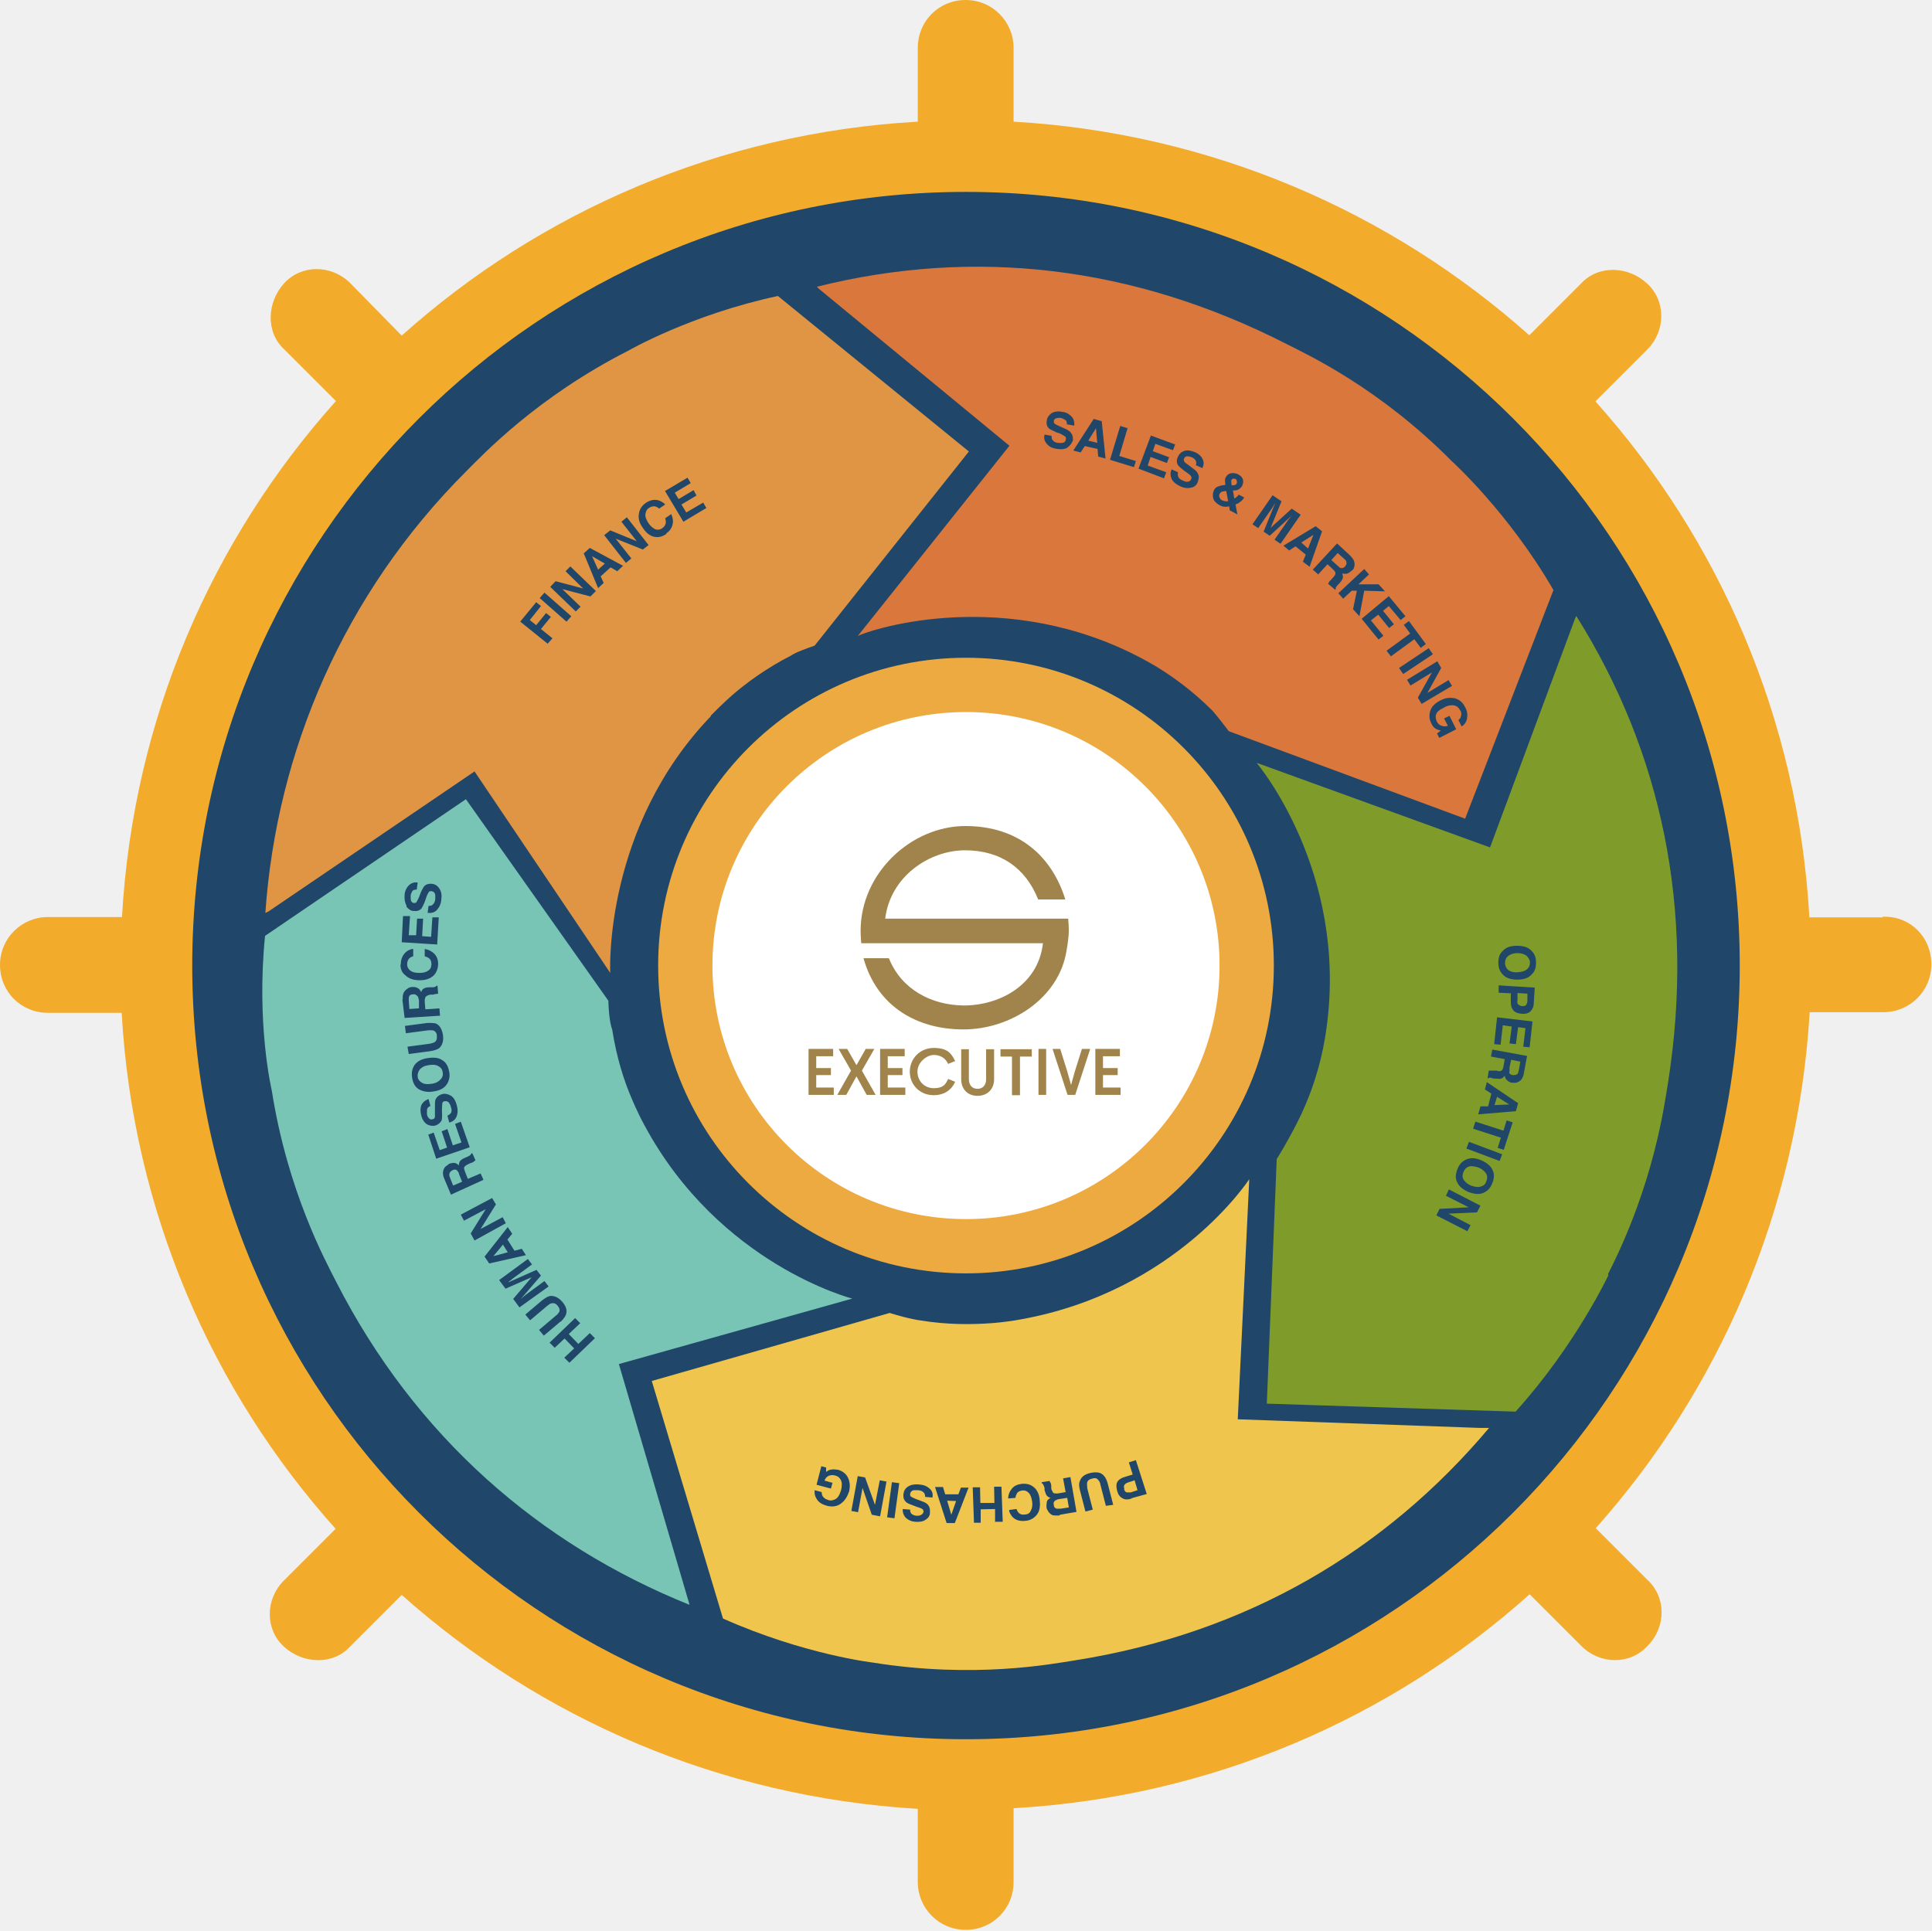
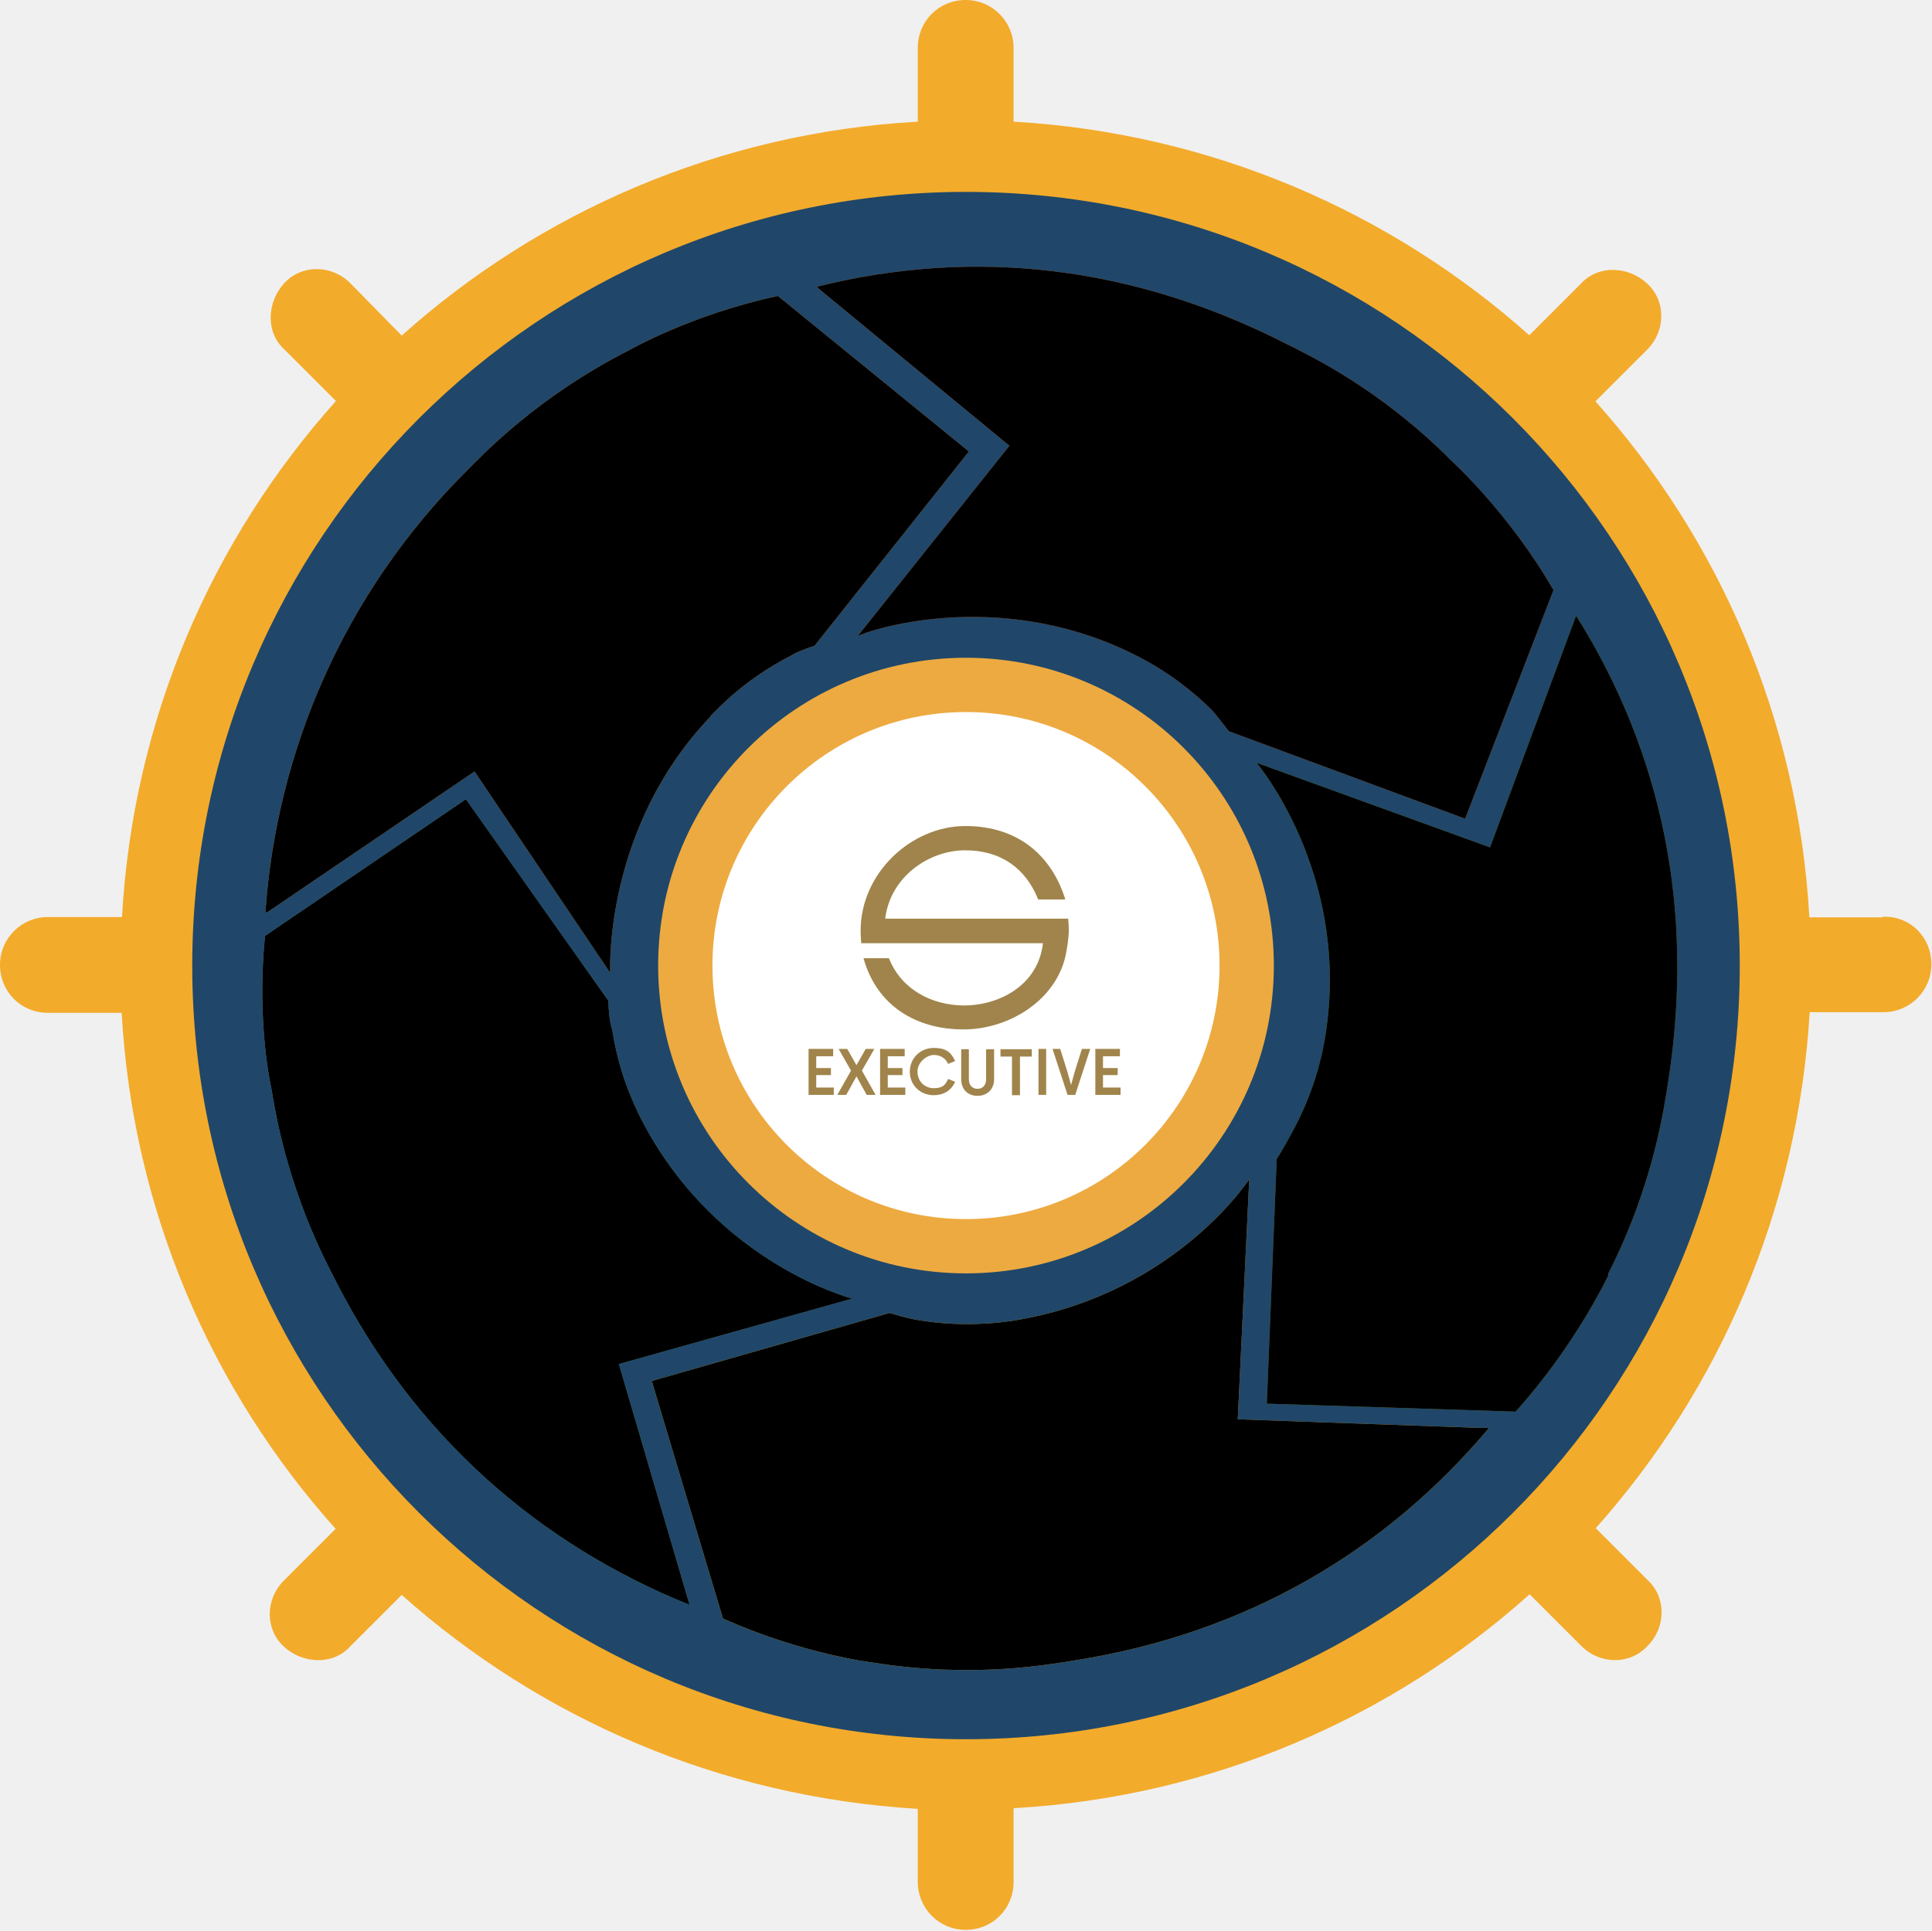
<svg xmlns="http://www.w3.org/2000/svg" id="Livello_1" version="1.1" viewBox="0 0 605 604.7">
  <defs>
    <style>
      .st0 {
        fill: #7f9c2a;
      }

      .st1 {
        fill: #79c5b5;
      }

      .st2 {
        fill: #204769;
      }

      .st3 {
        fill: #edaa41;
      }

      .st4 {
        fill: #e09545;
      }

      .st5 {
        fill: #fff;
      }

      .st6 {
        fill: #f3ab2b;
      }

      .st7 {
        fill: #f0c54e;
      }

      .st8 {
        fill: #a0844b;
      }

      .st9 {
        fill: #d9773c;
      }
    </style>
+     <linearGradient id="silverGrad" gradientUnits="userSpaceOnUse" x1="302.5" y1="70" x2="302.5" y2="540">
+       <stop offset="0" stop-color="#e9eef2" />
+       <stop offset=".18" stop-color="#cbd4dc" />
+       <stop offset=".34" stop-color="#aab6c1" />
+       <stop offset=".46" stop-color="#f4f7f9" />
+       <stop offset=".58" stop-color="#c2cbd4" />
+       <stop offset=".74" stop-color="#9da9b4" />
+       <stop offset="1" stop-color="#7e8b97" />
+     </linearGradient>
  </defs>
  <path id="t-wheel" class="st6" d="M589.7,287.3h-23.1c-3.5-62.1-28.3-118.4-67-161.6l16.2-16.2c5.9-5.9,5.9-15.3,0-20.7-5.9-5.5-15.3-5.9-20.7,0l-16.2,16.2c-43.3-38.6-99.5-63.3-161.5-66.9V15c0-8.2-6.6-15-15-15s-15,6.6-15,15v23.1c-62.1,3.5-118.4,28.3-161.6,67l-16.1-16.4c-5.9-5.9-15.3-5.9-20.7,0s-5.9,15.3,0,20.7l16.2,16.2c-38.8,43.3-63.5,99.5-67,161.6H15c-8.2,0-15,6.6-15,15s6.6,15,15,15h23.1c3.5,62.1,28.3,118.4,67,161.6l-16.2,16.2c-5.9,5.9-5.9,15.3,0,20.7s15.3,5.9,20.7,0l16.2-16.2c43.3,38.6,99.5,63.3,161.6,67v22.9c0,8.2,6.6,15,15,15s15-6.6,15-15v-23.1c62.1-3.5,118.4-28.3,161.6-67l16.2,16.2c5.9,5.9,15.3,5.9,20.7,0,5.9-5.9,5.9-15.3,0-20.7l-16.2-16.2c38.6-43.3,63.3-99.5,67-161.6h23.1c8.2,0,15-6.6,15-15s-6.4-14.9-14.6-14.9h-.7Z" />
  <circle id="t-disc" class="st2" cx="302.5" cy="302.4" r="242.3" />
  <g>
    <g id="seg-operation">
      <path class="st0" d="M463.7,371.6c.8-.2,1.5-.7,1.7-1.6.4-.8.4-1.7,0-2.4-.4-.7-1.2-1.4-2.3-1.9-1.2-.4-2.2-.6-3-.4s-1.4.8-1.8,1.7-.4,1.7,0,2.4c.4.7,1.2,1.4,2.3,1.9,1.2.4,2.2.6,3.1.3Z" />
      <path class="st0" d="M475.5,314.6c.3.3.7.5,1.2.5.6,0,1-.1,1.2-.4s.4-.7.4-1.3v-2.2c.1,0-3.1-.2-3.1-.2v2.2c-.2.7,0,1.1.2,1.4Z" />
      <polygon class="st0" points="468 346.1 472.6 345.9 468.8 343.5 468 346.1" />
      <path class="st0" d="M472.6,335.8c0,.5.5.8,1.1.9.7,0,1.2,0,1.5-.4.2-.2.3-.6.4-1.1l.5-2.7-2.9-.6-.5,2.5v1.3Z" />
      <path class="st0" d="M503.5,399.1c14.6-28.6,17.7-53.2,18.9-60.4,8.4-53.8-2-103.1-28.8-145.8l-.4.9-26.6,71.6-73.1-26.5s28.7,33.8,21.9,83c-.6,4.7-1.7,9.2-1.7,9.2-1.3,5.5-3.6,13-7.8,21.1,0,0-3,5.9-6.1,10.8l-3.1,76.6,77.9,2.5c18.8-20.8,29.1-42.8,29.1-42.8ZM469.2,301.5c0-1.6.4-2.8,1.3-3.6,1-1.2,2.5-1.7,4.6-1.7,2,0,3.6.5,4.6,1.7.9.9,1.3,2,1.3,3.6s-.4,2.8-1.3,3.6c-1,1.2-2.5,1.7-4.6,1.7-2,0-3.6-.5-4.6-1.7-.8-.8-1.3-2-1.3-3.6ZM473.3,311.1l-4-.2v-2.3c.1,0,11.3.7,11.3.7l-.3,4.8c0,1.1-.4,2-1,2.6s-1.5.9-2.7.8c-1.3-.1-2.2-.4-2.8-1.2s-.7-1.6-.7-2.8v-2.3ZM468.8,318.6l11.1,1.3-.9,8.1-2-.2.7-5.8-2.3-.3-.7,5.3-2-.2.7-5.3-2.8-.4-.7,6.1-2-.2.9-8.4ZM465.8,337.8l.4-2.5c.3,0,.4,0,.6,0,.3,0,.7,0,.9,0h1c.7.3,1.2.2,1.5,0s.5-.7.6-1.3l.4-2.3-4.3-.8.4-2.2,10.9,2-1,5.4c-.1.7-.4,1.4-.6,1.7-.2.4-.6.7-.9.9-.3.1-.7.4-1,.4-.4,0-.8,0-1.2,0-.5,0-1-.3-1.5-.7-.5-.4-.7-.9-.8-1.5-.3.4-.7.8-1.1.9s-1,.1-1.7,0h-.7c-.5-.2-.9-.3-1-.3-.3,0-.5,0-.7.3l-.2-.2ZM463.6,346.5h2.4c0,0,1-4,1-4l-2-1.3.6-2.3,9.8,6.6-.7,2.5-11.8,1,.7-2.5ZM462.1,351.3l8.7,2.8,1-3.2,1.9.6-2.8,8.6-1.9-.6,1-3.2-8.7-2.8.7-2.2ZM460,357.6l10.4,3.9-.8,2.1-10.4-3.9.8-2.1ZM456.4,366.1c.6-1.5,1.5-2.4,2.6-2.9,1.4-.7,3.1-.6,4.9.2s3.1,1.9,3.6,3.3c.5,1.1.4,2.4-.2,3.9-.6,1.5-1.5,2.4-2.6,2.9-1.4.7-3,.5-4.9-.2-1.8-.8-3.1-1.9-3.6-3.3-.5-1.1-.4-2.3.2-3.9ZM449.8,380.6l1-2,9.1-.5-7.1-3.6.9-2,9.9,5.1-1.1,2.1-8.9.4,6.9,3.6-1,1.9-9.8-5Z" />
      <path class="st0" d="M478,299.3c-.7-.5-1.7-.8-2.8-.8s-2.2.3-2.9.9c-.7.5-1,1.3-1,2.2s.4,1.7,1,2.2c.7.5,1.7.8,2.9.7s2.2-.3,2.9-.9c.7-.5,1-1.3,1-2.2,0-.8-.5-1.5-1.1-2.1Z" />
+       <path class="seg-metal" d="M503.5,399.1c14.6-28.6,17.7-53.2,18.9-60.4,8.4-53.8-2-103.1-28.8-145.8l-.4.9-26.6,71.6-73.1-26.5s28.7,33.8,21.9,83c-.6,4.7-1.7,9.2-1.7,9.2-1.3,5.5-3.6,13-7.8,21.1,0,0-3,5.9-6.1,10.8l-3.1,76.6,77.9,2.5c18.8-20.8,29.1-42.8,29.1-42.8Z" />
    </g>
    <g id="seg-purchasing">
      <polygon class="st7" points="297.9 474.4 299.4 470.1 296.6 470 297.9 474.4" />
      <path class="st7" d="M352,466.3c.1.6.4.9.8,1.1.4,0,.8,0,1.3,0l2.1-.7-.9-3.1-2.1.7c-.5.2-.9.4-1.1.8-.2.2-.2.7,0,1.2Z" />
      <path class="st7" d="M466.2,447.2h-2.9l-75.7-2.7,3.6-75.2s-22.7,35.1-71.5,43.9c-4.7.9-9.3,1.2-9.3,1.2-5.7.4-13.4.6-22.4-.9,0,0-2.9-.3-9.4-2.3l-74.5,21.3,22.3,74.4c25.4,11.3,47,13.8,47,13.8,31.8,5.1,56.1.4,63.2-.7,53.8-8.5,97.2-34.2,129.7-72.8ZM263.2,471c-1.2.8-2.6,1-4.2.6-1.4-.4-2.4-.9-3.1-1.9s-.9-1.9-.8-3l2.2.6c0,.7.2,1.4.9,1.9.3.3.7.4,1.2.6.9.3,1.7,0,2.4-.4.7-.5,1.2-1.4,1.6-2.8.3-1.3.3-2.3-.1-3.1s-1-1.2-1.8-1.4-1.5-.1-2,.1c-.6.3-1.1.8-1.3,1.5l2.5.7-.5,1.8-4.5-1.2,1.5-5.8,1.5.4v1.4c.5-.4,1-.7,1.4-.7.7-.2,1.5-.1,2.3,0,1.4.4,2.5,1.2,3.1,2.4s.8,2.7.4,4.4c-.6,1.7-1.4,3-2.6,3.8ZM273,474.4l-2.9-8.4-1.4,7.6-2.1-.4,2-10.9,2.3.4,3.1,8.6,1.5-7.7,2.1.4-2,10.9-2.5-.5ZM277.8,475.2l1.5-11,2.3.3-1.5,11-2.3-.3ZM289.9,475.9c-.7.6-1.8.8-3.3.7-1.2-.1-2.1-.5-2.9-1.2-.7-.7-1.1-1.7-1-2.8l2.3.2c0,.7.2,1.2.7,1.5.4.2.8.4,1.3.4.6,0,1.1,0,1.5-.3.4-.2.6-.6.7-.9,0-.4-.1-.7-.4-.9-.1-.1-.7-.4-1.5-.6l-1.8-.7c-.9-.3-1.5-.6-1.8-.9-.6-.6-.9-1.3-.8-2.4.1-1,.5-1.8,1.4-2.4.9-.6,2-.8,3.4-.7,1.5.1,2.5.5,3.4,1.3s1.1,1.7.9,2.8l-2.3-.2c0-.5-.1-.9-.3-1.2-.4-.5-.9-.8-1.9-.9-.5,0-1,0-1.4,0-.7.2-1,.6-1.1,1.2,0,.4,0,.7.4.9s.7.4,1.5.7l1.1.4c1.1.4,1.9.7,2.3,1.1.7.6,1,1.5.9,2.5.1.9-.3,1.7-1.1,2.3ZM296.4,476.9l-3.6-11.2h2.5c0,0,.7,2.3.7,2.3h4.1c0,.1.8-2.1.8-2.1h2.4c0,0-4.3,11.1-4.3,11.1h-2.5ZM311.6,476.8v-4.2c-.1,0-4.5.1-4.5.1v4.2c.1,0-2.1,0-2.1,0l-.4-11.1h2.3c0,0,.1,4.9.1,4.9h4.4c0-.1-.1-5.1-.1-5.1h2.3c0,0,.4,11,.4,11h-2.3ZM321.2,476.3c-1.8.2-3.3-.2-4.3-1.4-.5-.7-.9-1.3-.9-2l2.3-.3c.2.5.4.9.7,1.2.4.4,1.1.7,2,.5.8,0,1.5-.4,1.8-1.2.4-.7.6-1.7.4-2.9s-.5-2.1-1.1-2.7-1.2-.8-2-.7-1.4.4-1.7,1c-.2.4-.4.8-.4,1.3l-2.3.2c0-1.2.5-2.3,1.2-3.1.7-.9,1.7-1.3,3.1-1.5,1.6-.1,2.8.2,3.9,1.2,1,.9,1.6,2.3,1.7,4.1.2,2-.1,3.5-1.1,4.6-.9,1-2,1.6-3.4,1.7ZM331.8,474.6c-.7.1-1.4,0-1.8,0s-.9-.3-1.2-.6-.5-.5-.7-.9-.4-.7-.4-1.1c0-.5,0-1.1.1-1.6.1-.6.5-.9,1.2-1.3-.6-.1-.9-.4-1.2-.7s-.4-.9-.7-1.7v-.7c-.2-.5-.3-.9-.4-1-.1-.3-.3-.4-.5-.5v-.3l2.5-.4c0,.2.1.4.3.6.1.3.2.7.2.9v1c.3.7.5,1.1.7,1.3.3.1.8.2,1.5.1l2.3-.4-.8-4.3,2.3-.4,1.9,10.9-5.2.9ZM346.3,471.6l-1.7-6.6c-.1-.7-.4-1.2-.7-1.5-.4-.6-1.1-.7-2-.4-.9.2-1.4.7-1.5,1.4,0,.4,0,.9.1,1.7l1.7,6.6-2.3.6-1.7-6.6c-.3-1.2-.4-2.1-.1-2.8.4-1.4,1.5-2.3,3.4-2.7s3.3-.2,4.2.9c.5.5.9,1.4,1.2,2.5l1.7,6.6-2.3.3ZM354.4,469.3c-1.1.4-2,.4-2.8,0s-1.4-1.1-1.7-2.2c-.4-1.2-.4-2.3,0-3s1.3-1.3,2.5-1.6l2.3-.7-1.2-3.8,2.2-.7,3.4,10.6-4.7,1.3Z" />
      <path class="st7" d="M330.4,470c-.4.3-.6.7-.4,1.3,0,.7.4,1.1.9,1.2.2,0,.7,0,1.2,0l2.6-.4-.5-3-2.6.4c-.6.1-.9.4-1.2.4Z" />
+       <path class="seg-metal" d="M466.2,447.2h-2.9l-75.7-2.7,3.6-75.2s-22.7,35.1-71.5,43.9c-4.7.9-9.3,1.2-9.3,1.2-5.7.4-13.4.6-22.4-.9,0,0-2.9-.3-9.4-2.3l-74.5,21.3,22.3,74.4c25.4,11.3,47,13.8,47,13.8,31.8,5.1,56.1.4,63.2-.7,53.8-8.5,97.2-34.2,129.7-72.8Z" />
    </g>
    <g id="seg-hr">
      <path class="st1" d="M138.6,335.7c-.1-.9-.7-1.5-1.5-1.9-.8-.4-1.7-.4-3-.2s-2.1.7-2.7,1.4c-.5.7-.7,1.5-.6,2.3s.7,1.5,1.5,1.9c.8.4,1.7.4,3,.2s2.1-.7,2.7-1.4c.6-.6.8-1.4.6-2.3Z" />
      <path class="st1" d="M130.7,312c-.3-.4-.7-.7-1.3-.6-.7,0-1.2.3-1.3.7-.1.3-.1.6-.1,1.2l.2,2.7,3-.2v-2.6c-.2-.5-.2-.9-.4-1.2Z" />
      <path class="st1" d="M143.2,366.6c-.4-.4-.9-.4-1.5-.1-.6.3-.9.7-1,1.2,0,.3,0,.7.2,1.1l1,2.5,2.8-1.2-1-2.5c0-.4-.3-.7-.5-.9Z" />
      <polygon class="st1" points="154.5 393.4 159 392.2 157.5 389.8 154.5 393.4" />
      <path class="st1" d="M215.7,501.8l-21.9-74.6,73.1-20.5s-41.6-10.6-65.1-54.3c-2.3-4.2-4-8.4-4-8.4-2.3-5.3-4.7-12.6-6.1-21.6,0,0-1-2.2-1.2-9l-44.6-63.1-62.9,42.8c-2.8,27.8,2.1,48.4,2.1,48.4,5,31.8,16.9,53.5,20.2,60,24.8,48.5,63.7,82.2,110.6,101.1l-.2-.9ZM127.3,283.6c-.5-.8-.7-1.9-.6-3.4.1-1.2.6-2.2,1.3-2.9s1.7-1.1,2.8-.9l-.3,2.2c-.7,0-1.2.1-1.5.7-.2.4-.4.8-.4,1.3,0,.7,0,1.1.1,1.5.2.4.5.7.9.7.4,0,.7,0,.9-.4s.4-.7.7-1.4l.7-1.8c.4-.8.7-1.4,1-1.7.6-.6,1.4-.8,2.4-.7s1.8.7,2.3,1.5c.6.9.8,2,.6,3.4-.1,1.5-.7,2.5-1.4,3.3s-1.7,1-2.9.9l.3-2.2c.5,0,.9,0,1.2-.3.5-.4.8-.9.9-1.8,0-.5,0-.9,0-1.3-.1-.7-.5-1.1-1.2-1.2-.4,0-.7,0-.9.4s-.5.8-.7,1.5l-.4,1.2c-.4,1.1-.8,1.8-1.1,2.3-.6.7-1.4.9-2.5.8-.8,0-1.5-.5-2.2-1.3ZM126.4,286.9h2c0,0-.4,6-.4,6h2.3c0,.1.3-5.2.3-5.2h1.9c0,.1-.3,5.5-.3,5.5l2.8.2.4-6.1h2c0,.1-.5,8.5-.5,8.5l-11.1-.7.4-8.2ZM125.5,302.2c0-1.9.6-3.2,1.8-4.2.7-.5,1.4-.8,2.1-.8v2.3c-.6.1-.9.4-1.2.6-.4.4-.7,1-.7,1.9,0,.9.4,1.5,1,2,.7.5,1.6.7,2.9.7s2.2-.3,2.8-.8c.7-.5.9-1.2.9-2,0-.9-.3-1.5-.8-1.8-.3-.3-.7-.4-1.3-.6v-2.3c1.2.2,2.2.7,3,1.5s1.2,1.9,1.2,3.2-.5,2.8-1.5,3.7c-1,.9-2.4,1.4-4.3,1.4s-3.4-.5-4.5-1.6c-1-.7-1.5-1.9-1.5-3.4ZM126.1,313c0-.8,0-1.4.2-1.8.1-.4.4-.8.7-1.1s.6-.4.9-.7c.3-.1.7-.3,1.2-.3.5,0,1.1,0,1.6.3.5.2.9.7,1.2,1.3.2-.5.4-.9.8-1.1s.9-.4,1.7-.4h.7c.5,0,.8,0,1-.1.2,0,.5-.2.6-.4h.3s.2,2.5.2,2.5c-.2,0-.4.1-.6.1-.4,0-.6.1-.9.2h-1c-.7.2-1.2.4-1.4.7s-.3.7-.3,1.5l.2,2.4,4.4-.3.2,2.3-11.1.7-.7-5.8ZM127.6,327.8l6.8-.9c.7-.1,1.3-.3,1.7-.5.5-.4.8-.9.7-2,0-.9-.5-1.5-1.2-1.7-.4,0-.9-.1-1.7,0l-6.8.9-.3-2.3,6.8-.9c1.2-.1,2.1,0,2.8.1,1.2.5,2,1.7,2.3,3.6s-.2,3.3-1.2,4.2c-.6.4-1.5.7-2.7.9l-6.8.9-.4-2.3ZM131.1,341.1c-1-.6-1.7-1.7-2-3.3s-.1-2.8.5-3.9c.7-1.3,2.2-2.2,4.2-2.5s3.6-.2,4.8.7c1,.6,1.7,1.7,2,3.3.4,1.5.1,2.8-.5,3.9-.8,1.4-2.2,2.2-4.2,2.5-2,.4-3.6,0-4.8-.7ZM136.4,352.5c-.9.2-1.9.1-2.7-.4-.8-.5-1.5-1.5-1.8-2.8-.3-1.2-.3-2.2,0-3.1.4-.9,1.2-1.6,2.3-2l.6,2.2c-.7.2-1,.6-1.1,1.2,0,.4,0,.9,0,1.4.1.6.4,1,.7,1.3s.7.4,1.1.2c.4,0,.7-.4.7-.7,0-.2,0-.8,0-1.5v-2c0-.9,0-1.5.2-2,.4-.8,1-1.3,1.9-1.6,1-.3,1.9-.1,2.8.4s1.5,1.5,1.9,2.9.4,2.5,0,3.6-1.2,1.6-2.3,2l-.6-2.2c.5-.2.8-.5,1-.7.4-.5.4-1.2.1-2-.1-.6-.4-.9-.5-1.2-.4-.6-.9-.7-1.5-.6-.4,0-.6.3-.7.7,0,.4-.1.9-.1,1.6v1.2c.1,1.2,0,2-.1,2.5-.4.7-1,1.3-2,1.6ZM134,355.4l1.8-.7,1.9,5.5,2.3-.8-1.7-5.1,1.8-.7,1.7,5.1,2.7-.9-2-5.8,1.8-.7,2.8,8-10.5,3.6-2.5-7.6ZM141.2,374.1l-2.1-5c-.3-.7-.4-1.3-.4-1.7s.1-.9.3-1.3c.1-.3.4-.7.7-.9s.6-.4.9-.7c.5-.2,1-.3,1.6-.3s1.1.4,1.5.8c0-.6.1-1,.4-1.4s.8-.7,1.5-1l.7-.3c.5-.2.8-.4.9-.5.2-.2.4-.4.4-.6h.3c0-.1,1,2.2,1,2.2-.1.1-.4.2-.5.4-.3.1-.5.4-.9.4l-.9.4c-.6.3-1,.6-1.2.9s0,.8.2,1.4l.9,2.3,4-1.7.9,2-10.3,4.7ZM148.6,388.5l-1.2-2.2,4.7-7.6-6.8,3.6-1-1.9,9.8-5.2,1.2,2-4.8,7.7,6.9-3.7,1,1.9-9.8,5.4ZM151.7,393.6l7.3-9.3,1.4,2.1-1.5,1.8,2.2,3.5,2.3-.6,1.3,2-11.5,2.6-1.5-2.2ZM162.7,409.5l-2-2.7,5.8-6.8-8.2,3.6-2-2.7,9-6.6,1.3,1.7-6,4.4c-.1.1-.4.3-.7.6-.4.2-.6.4-.7.6l8.8-3.9,1.4,1.8-6.3,7.3c.1-.1.4-.3.7-.6s.6-.4.7-.6l6-4.4,1.3,1.7-9.2,6.6ZM175.5,413.9l-5.2,4.4-1.5-1.8,5.2-4.4c.6-.4.9-.9,1.1-1.2.3-.6.1-1.3-.5-2-.6-.7-1.2-.9-1.9-.7-.4,0-.9.4-1.5.9l-5.2,4.4-1.5-1.8,5.2-4.4c.9-.7,1.7-1.2,2.4-1.4,1.4-.2,2.7.4,3.9,1.7,1.3,1.5,1.7,2.8,1.2,4.2-.3.7-.9,1.5-1.7,2.2ZM178.3,426.8l-1.6-1.6,3.1-2.9-3-3.1-3.1,2.9-1.6-1.6,8-7.7,1.6,1.6-3.6,3.4,3,3.1,3.6-3.4,1.6,1.6-8,7.7Z" />
+       <path class="seg-metal" d="M215.7,501.8l-21.9-74.6,73.1-20.5s-41.6-10.6-65.1-54.3c-2.3-4.2-4-8.4-4-8.4-2.3-5.3-4.7-12.6-6.1-21.6,0,0-1-2.2-1.2-9l-44.6-63.1-62.9,42.8c-2.8,27.8,2.1,48.4,2.1,48.4,5,31.8,16.9,53.5,20.2,60,24.8,48.5,63.7,82.2,110.6,101.1l-.2-.9Z" />
    </g>
    <g id="seg-finance">
      <path class="st4" d="M191.1,304.4h0q0,0,0,0Z" />
      <polygon class="st4" points="187.3 178.4 189.4 176.5 185.4 174.2 187.3 178.4" />
      <path class="st4" d="M222.6,224.1c3.3-3.4,6.7-6.4,6.7-6.4,4.4-3.8,10.6-8.4,18.6-12.5,0,0,.8-.8,7.2-3l48.3-60.8-59.8-48.7c-27.2,5.8-46.8,17.1-46.8,17.1-28.7,14.6-45.6,32.6-50.8,37.8-38.5,38.5-59.4,87.9-62.9,138.3l.9-.4,64.6-43.9,42.5,63.1c-.1-1.6-1.7-45.8,31.5-80.4ZM189.1,182.5l-1.8,1.7-4.5-10.9,1.9-1.7,10.4,5.6-1.8,1.7-2.1-1.2-3.1,2.8,1,2.2ZM173.9,182l8.7,2.3-5.5-5.4,1.5-1.5,8,7.7-1.7,1.7-8.8-2.3,5.7,5.5-1.5,1.5-8-7.7,1.7-1.8ZM170.5,185.6l8.4,7.4-1.5,1.7-8.4-7.4,1.5-1.7ZM162.9,194.7l5-6.1,1.5,1.2-3.5,4.4,2,1.6,3.1-3.8,1.5,1.2-3.1,3.8,3.6,2.9-1.5,1.7-8.7-7ZM201.3,172.1l-8.5-3.4,4.9,6.2-1.7,1.4-6.8-8.7,1.9-1.5,8.3,3.4-4.8-6.1,1.7-1.4,6.8,8.7-1.8,1.4ZM208.7,167.2c-1.3.9-2.6,1.2-3.9.9-1.3-.3-2.5-1.2-3.5-2.8-1.2-1.6-1.5-3.1-1.2-4.6.2-1.2.9-2.3,2-3.1,1.5-1.1,3.1-1.3,4.4-.8.7.3,1.4.7,1.8,1.2l-1.9,1.3c-.4-.4-.9-.6-1.2-.7-.6-.1-1.3,0-2,.5-.7.4-1,1.2-1.1,2s.3,1.7,1,2.8c.7,1,1.5,1.6,2.2,1.9.8.2,1.5.1,2.1-.4.7-.5,1-1,1.1-1.7,0-.4,0-.8-.2-1.4l1.9-1.3c.5,1.1.7,2.3.4,3.3-.3,1.2-.9,2-2,2.8ZM208.2,153.8l7.1-4.2,1,1.7-5,3,1.2,2,4.7-2.8.9,1.7-4.7,2.8,1.5,2.5,5.3-3.1,1,1.7-7.2,4.3-5.8-9.7Z" />
+       <path class="seg-metal" d="M222.6,224.1c3.3-3.4,6.7-6.4,6.7-6.4,4.4-3.8,10.6-8.4,18.6-12.5,0,0,.8-.8,7.2-3l48.3-60.8-59.8-48.7c-27.2,5.8-46.8,17.1-46.8,17.1-28.7,14.6-45.6,32.6-50.8,37.8-38.5,38.5-59.4,87.9-62.9,138.3l.9-.4,64.6-43.9,42.5,63.1c-.1-1.6-1.7-45.8,31.5-80.4Z" />
    </g>
    <g id="seg-sales">
      <path class="st9" d="M382.6,154c-.3.1-.5.4-.7.7-.1.3-.2.7,0,1.1s.4.7.8.9c.3.1.7.2,1,.3.3,0,.7,0,.9,0l-.6-3.2c-.7,0-1.2.1-1.5.3Z" />
      <path class="st9" d="M421.6,175.9c0-.2-.3-.6-.7-.9l-2-1.8-2,2.2,2,1.8c.4.4.7.6.9.7.4.1.9,0,1.3-.4.5-.5.7-1.1.5-1.5Z" />
      <path class="st9" d="M385.7,152c.4,0,.7,0,.9-.1.4,0,.6-.3.7-.6,0-.2.1-.4,0-.7s-.1-.4-.4-.6c-.2,0-.3-.1-.6-.1s-.5.2-.7.4c0,.2-.1.4,0,.7,0,.1,0,.5.1,1Z" />
      <polygon class="st9" points="343.6 138.7 343.2 134.1 340.8 138 343.6 138.7" />
      <path class="st9" d="M268.5,199.2h0,0Z" />
      <polygon class="st9" points="407.5 169.9 409.6 171.8 411.3 167.5 407.5 169.9" />
      <path class="st9" d="M486.4,184.7c-14-24.2-31.8-40.3-31.8-40.3-22.7-22.9-45.1-33.3-51.6-36.6-48.5-24.8-98.3-30.2-147.2-18l.7.7,59.6,49.1-47.5,59.6c2.5-1.5,42.7-15.4,85.2,5.1,4.2,2,8.2,4.4,8.2,4.4,4.9,3,11.2,7.4,17.6,13.8,0,0,1,1,5.2,6.5l74,27.4,27.7-71.7ZM334.4,140.1c-.9.6-2,.7-3.4.5s-2.5-.7-3.2-1.6c-.7-.8-1-1.7-.7-2.9l2.2.4c0,.5,0,.9.2,1.2.4.5.9.9,1.7,1,.5,0,1,.1,1.4,0,.7,0,1.1-.5,1.2-1.2,0-.4,0-.7-.4-.9s-.8-.5-1.4-.8l-1.2-.4c-1.1-.5-1.9-.9-2.3-1.2-.7-.7-.9-1.5-.7-2.5.1-1,.7-1.7,1.5-2.3.8-.5,2-.7,3.4-.4,1.2.1,2.1.7,2.8,1.4s1,1.7.9,2.9l-2.3-.4c0-.7-.1-1.2-.7-1.5-.4-.2-.7-.4-1.2-.5-.6-.1-1.1,0-1.5.1s-.7.5-.7.9c0,.4,0,.7.4.9s.7.4,1.4.7l1.8.8c.8.4,1.4.7,1.7,1.2.6.6.7,1.5.7,2.4-.4.9-.9,1.7-1.7,2.2ZM343.9,143l-.2-2.4-4-.9-1.3,2-2.3-.6,6.4-9.9,2.5.7,1.2,11.7-2.3-.6ZM347.6,144l3.2-10.6,2.3.7-2.6,8.7,5.2,1.6-.6,1.9-7.5-2.3ZM356.5,146.8l3.9-10.4,7.6,2.8-.7,1.8-5.5-2-.8,2.3,5.1,1.9-.7,1.8-5.1-1.9-.9,2.7,5.8,2.1-.7,1.9-7.9-3ZM373,152.7c-1,.3-2.1.2-3.4-.4s-2.3-1.4-2.7-2.3-.5-2,0-3l2,.9c-.1.4-.1.9,0,1.2.1.6.7,1.1,1.5,1.4.5.2.9.4,1.2.4.7,0,1.1-.2,1.4-.8s0-.7,0-.9c-.2-.4-.7-.7-1.2-1.1l-1-.7c-.9-.7-1.6-1.3-1.9-1.7-.5-.8-.5-1.7,0-2.7.4-.9,1.1-1.5,2-1.8.9-.3,2-.1,3.3.4,1.1.5,1.9,1.2,2.3,2,.5.9.6,1.9,0,3l-2-.9c.2-.7.1-1.2-.2-1.7-.3-.3-.6-.6-1.1-.8s-1-.3-1.5-.3c-.4,0-.7.3-.9.7-.2.4-.1.7.1,1s.5.5,1.2,1l1.6,1.2c.7.5,1.2,1,1.4,1.5.4.7.4,1.5,0,2.5-.2.9-.9,1.6-1.9,1.9ZM385.1,159.8l-.2-1.2c-.5,0-.9.2-1.3.1-.7,0-1.2-.2-1.9-.6-1-.6-1.6-1.3-1.8-2.1s-.1-1.7.2-2.4c.3-.6.7-1,1.2-1.2s1.2-.4,2.1-.5h.3c0-.5-.1-.9-.1-1.3s0-.8.3-1.2c.4-.7.9-1.1,1.7-1.2.7-.1,1.5,0,2.2.4.7.4,1.2.9,1.4,1.5s.1,1.3-.2,2c-.3.6-.7.9-1.2,1.2s-1,.3-1.7.3l.4,2.5c.3-.1.6-.3.8-.5s.4-.4.6-.7l1.7.9c-.3.6-.8,1.1-1.4,1.5-.3.3-.8.5-1.3.7l.6,3.1-2.3-1.2ZM399.2,168.9l4.3-6.2c.1-.1.3-.4.6-.7.2-.4.4-.6.6-.7l-7.1,6.5-1.9-1.3,3.6-8.9c-.1.1-.3.4-.5.8s-.4.6-.5.8l-4.3,6.2-1.8-1.2,6.3-9.1,2.8,1.9-3.4,8.3,6.6-6,2.8,1.9-6.3,9.1-1.8-1.2ZM408,175.9l.9-2.2-3.2-2.6-2,1.3-1.8-1.5,10.1-6.1,2,1.6-3.9,11.1-2-1.5ZM415.9,182.9c0-.2.2-.4.3-.6.1-.3.4-.5.6-.7l.7-.8c.5-.5.7-.9.7-1.3,0-.4-.3-.7-.8-1.2l-1.7-1.6-2.9,3.2-1.7-1.5,7.6-8.2,4,3.7c.6.6.9,1,1.2,1.5.1.4.3.9.3,1.3,0,.4-.1.7-.2,1.1s-.4.7-.7.9-.8.7-1.3.9c-.5.2-1.2.1-1.7,0,.2.5.3,1,.2,1.4-.1.4-.4.9-.9,1.5l-.5.5c-.4.4-.5.7-.7.8-.1.3-.2.5-.1.7l-.2.2-2-1.7ZM425.7,193l-2-2.2,1.2-5.8h-1.6l-2.7,2.5-1.5-1.7,8.1-7.6,1.5,1.7-3.3,3.1h6.3s2,2.2,2,2.2l-6.5-.2-1.5,8ZM438.7,194.3l-3.8-4.5-1.8,1.5,3.4,4.2-1.5,1.2-3.4-4.2-2.3,1.8,3.9,4.8-1.5,1.2-5.3-6.5,8.5-7.1,5.2,6.3-1.5,1.2ZM435.6,205.6l-1.4-1.8,7.4-5.4-2-2.7,1.6-1.2,5.3,7.2-1.6,1.2-2-2.7-7.4,5.4ZM438.1,209.2l9.3-6.2,1.3,1.9-9.3,6.2-1.3-1.9ZM445.2,220.5l-1.2-2,4.4-7.9-6.7,4.1-1.1-1.8,9.5-5.8,1.2,2.1-4.3,7.8,6.6-4,1.1,1.8-9.6,5.7ZM449.7,223.6c-.2.8-.1,1.6.2,2.3s.9,1.2,1.5,1.4,1.3.3,2,0l-1.2-2.3,1.7-.8,2.1,4.2-5.3,2.7-.7-1.4,1.2-.9c-.7-.1-1.2-.4-1.5-.5-.7-.4-1.1-.9-1.5-1.8-.7-1.3-.7-2.6-.3-3.9s1.5-2.4,3.1-3.2c1.6-.9,3.1-1,4.6-.7,1.4.4,2.5,1.3,3.2,2.8.7,1.2.8,2.4.6,3.5s-.8,2-1.7,2.5l-1-2c.7-.5.9-1.2.9-1.9,0-.4-.1-.9-.4-1.2-.4-.8-1-1.3-1.9-1.5-.9-.1-1.9,0-3.1.7-1.5.7-2.3,1.4-2.5,2.2Z" />
+       <path class="seg-metal" d="M486.4,184.7c-14-24.2-31.8-40.3-31.8-40.3-22.7-22.9-45.1-33.3-51.6-36.6-48.5-24.8-98.3-30.2-147.2-18l.7.7,59.6,49.1-47.5,59.6c2.5-1.5,42.7-15.4,85.2,5.1,4.2,2,8.2,4.4,8.2,4.4,4.9,3,11.2,7.4,17.6,13.8,0,0,1,1,5.2,6.5l74,27.4,27.7-71.7Z" />
    </g>
  </g>
  <g id="t-hub">
    <g>
      <circle class="st3" cx="302.5" cy="302.4" r="96.4" />
      <circle class="st5" cx="302.5" cy="302.4" r="79.4" />
    </g>
    <g>
      <path class="st8" d="M253.2,328.5h7.7v2.3h-5.3v3.7h4.6v2.2h-4.6v3.9h5.5v2.3h-7.9v-14.4h0Z" />
      <path class="st8" d="M266.5,335.3l-3.9-6.8h2.7l2.9,5.1,2.9-5.1h2.7l-3.9,6.8,4.3,7.6h-2.8l-3.2-5.8-3.2,5.8h-2.8l4.3-7.6Z" />
      <path class="st8" d="M275.6,328.5h7.7v2.3h-5.3v3.7h4.6v2.2h-4.6v3.9h5.5v2.3h-7.9v-14.4h0Z" />
      <path class="st8" d="M284.9,335.7c0-4.3,3.3-7.5,7.5-7.5s5.5,1.6,6.7,4.1l-2.2.9c-.8-1.8-2.4-2.8-4.5-2.8s-5.1,2.2-5.1,5.2,2.2,5.2,5.1,5.2,3.7-1.1,4.5-2.9l2.2.9c-1.3,2.9-3.8,4.2-6.7,4.2-4.2,0-7.5-3.1-7.5-7.4Z" />
      <path class="st8" d="M301,338v-9.4h2.4v9.4c0,1.8,1,3,2.7,3s2.7-1.2,2.7-3v-9.4h2.5v9.4c0,3.1-2.1,5.2-5.2,5.2s-5.1-2.1-5.1-5.2h0Z" />
      <path class="st8" d="M317,330.9h-3.7v-2.3h9.8v2.3h-3.7v12.1h-2.5v-12.1h0Z" />
      <path class="st8" d="M325.2,328.5h2.4v14.4h-2.4v-14.4h0Z" />
      <path class="st8" d="M329.4,328.5h2.6l2.2,7,1.2,4.3,1.2-4.3,2.2-7h2.6l-4.7,14.4h-2.4l-4.7-14.4h0Z" />
      <path class="st8" d="M343,328.5h7.7v2.3h-5.3v3.7h4.6v2.2h-4.6v3.9h5.5v2.3h-7.9v-14.4h0Z" />
    </g>
    <path class="st8" d="M278.4,300.2c3.9,9.7,13.3,14.6,23.4,14.7,11.1,0,23.3-6.3,24.8-19.5h-56.9c-.2-2-.2-3.9-.2-3.9,0-18.1,15.9-32.8,32.8-32.8s27.2,9.7,31.3,23h-8.5c-3.9-9.8-11.7-15.4-22.9-15.4s-23.4,8.2-25,21.4h57.3c.1,1,.2,2.7.2,3.7,0,1.7-.4,4.6-.7,6.2-2.3,15.1-17.6,24.8-32.3,24.8s-27.1-7.3-31.3-22.3h7.9,0Z" />
  </g>
</svg>
